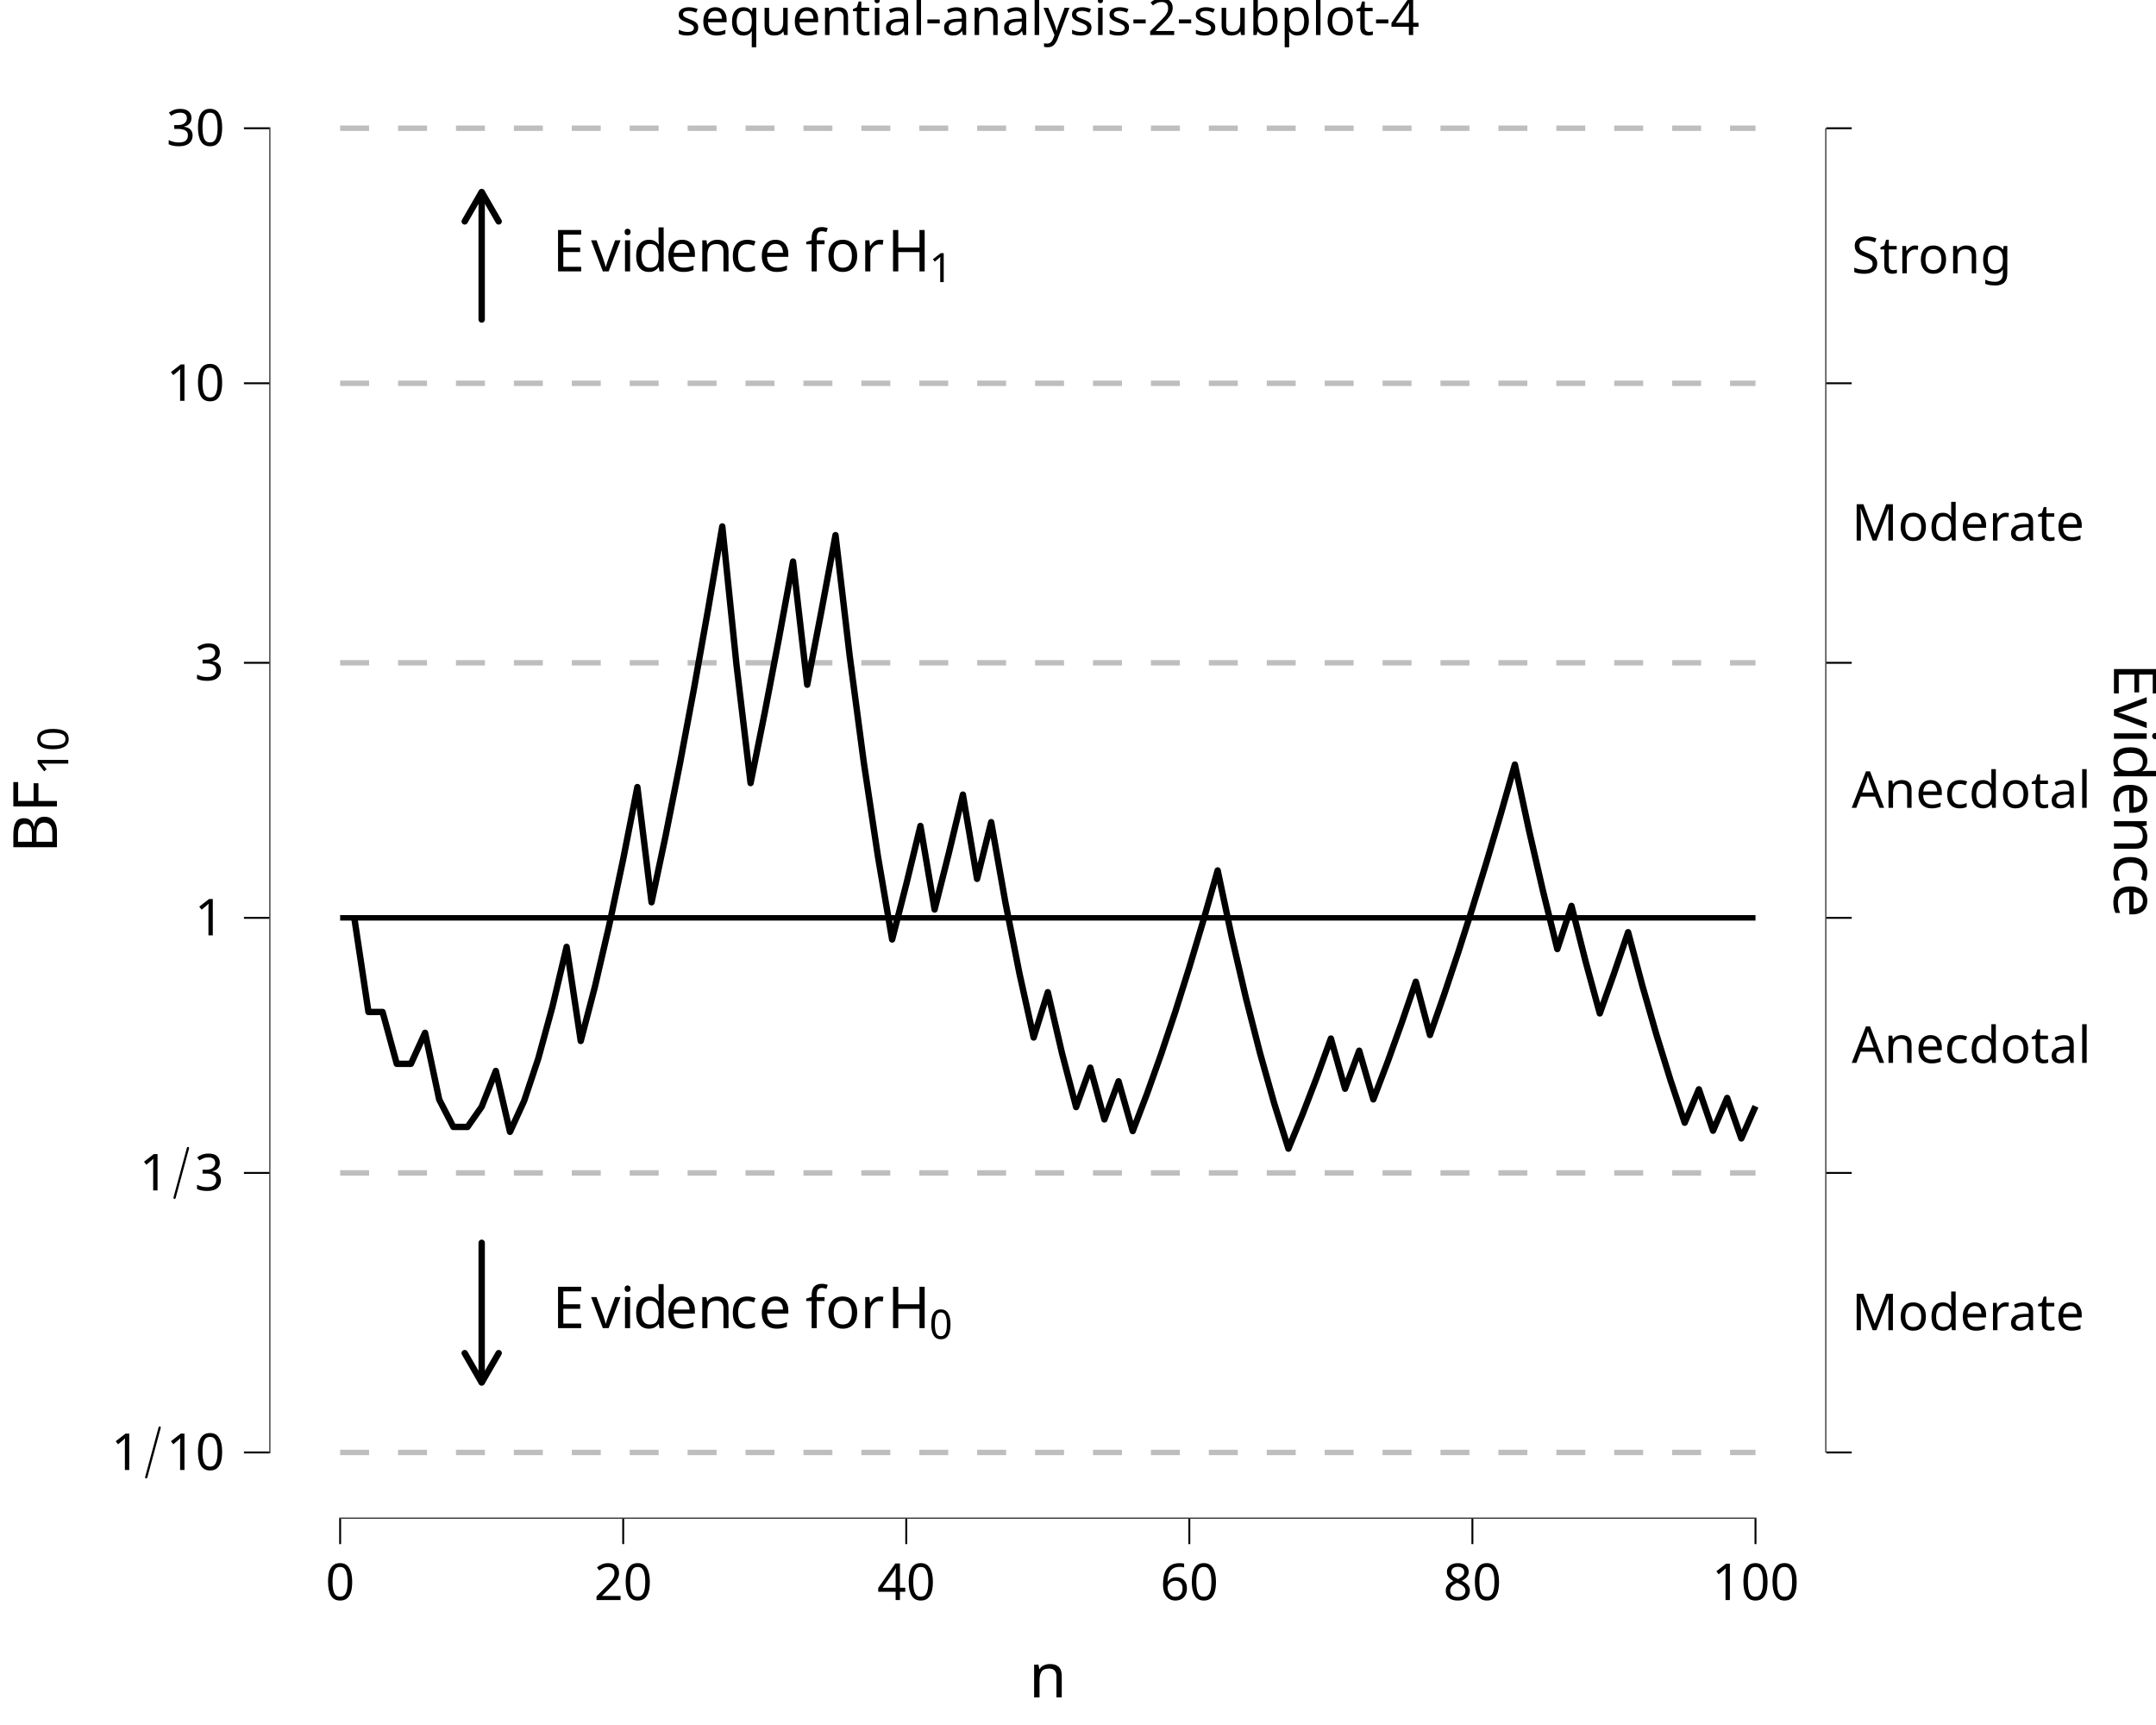
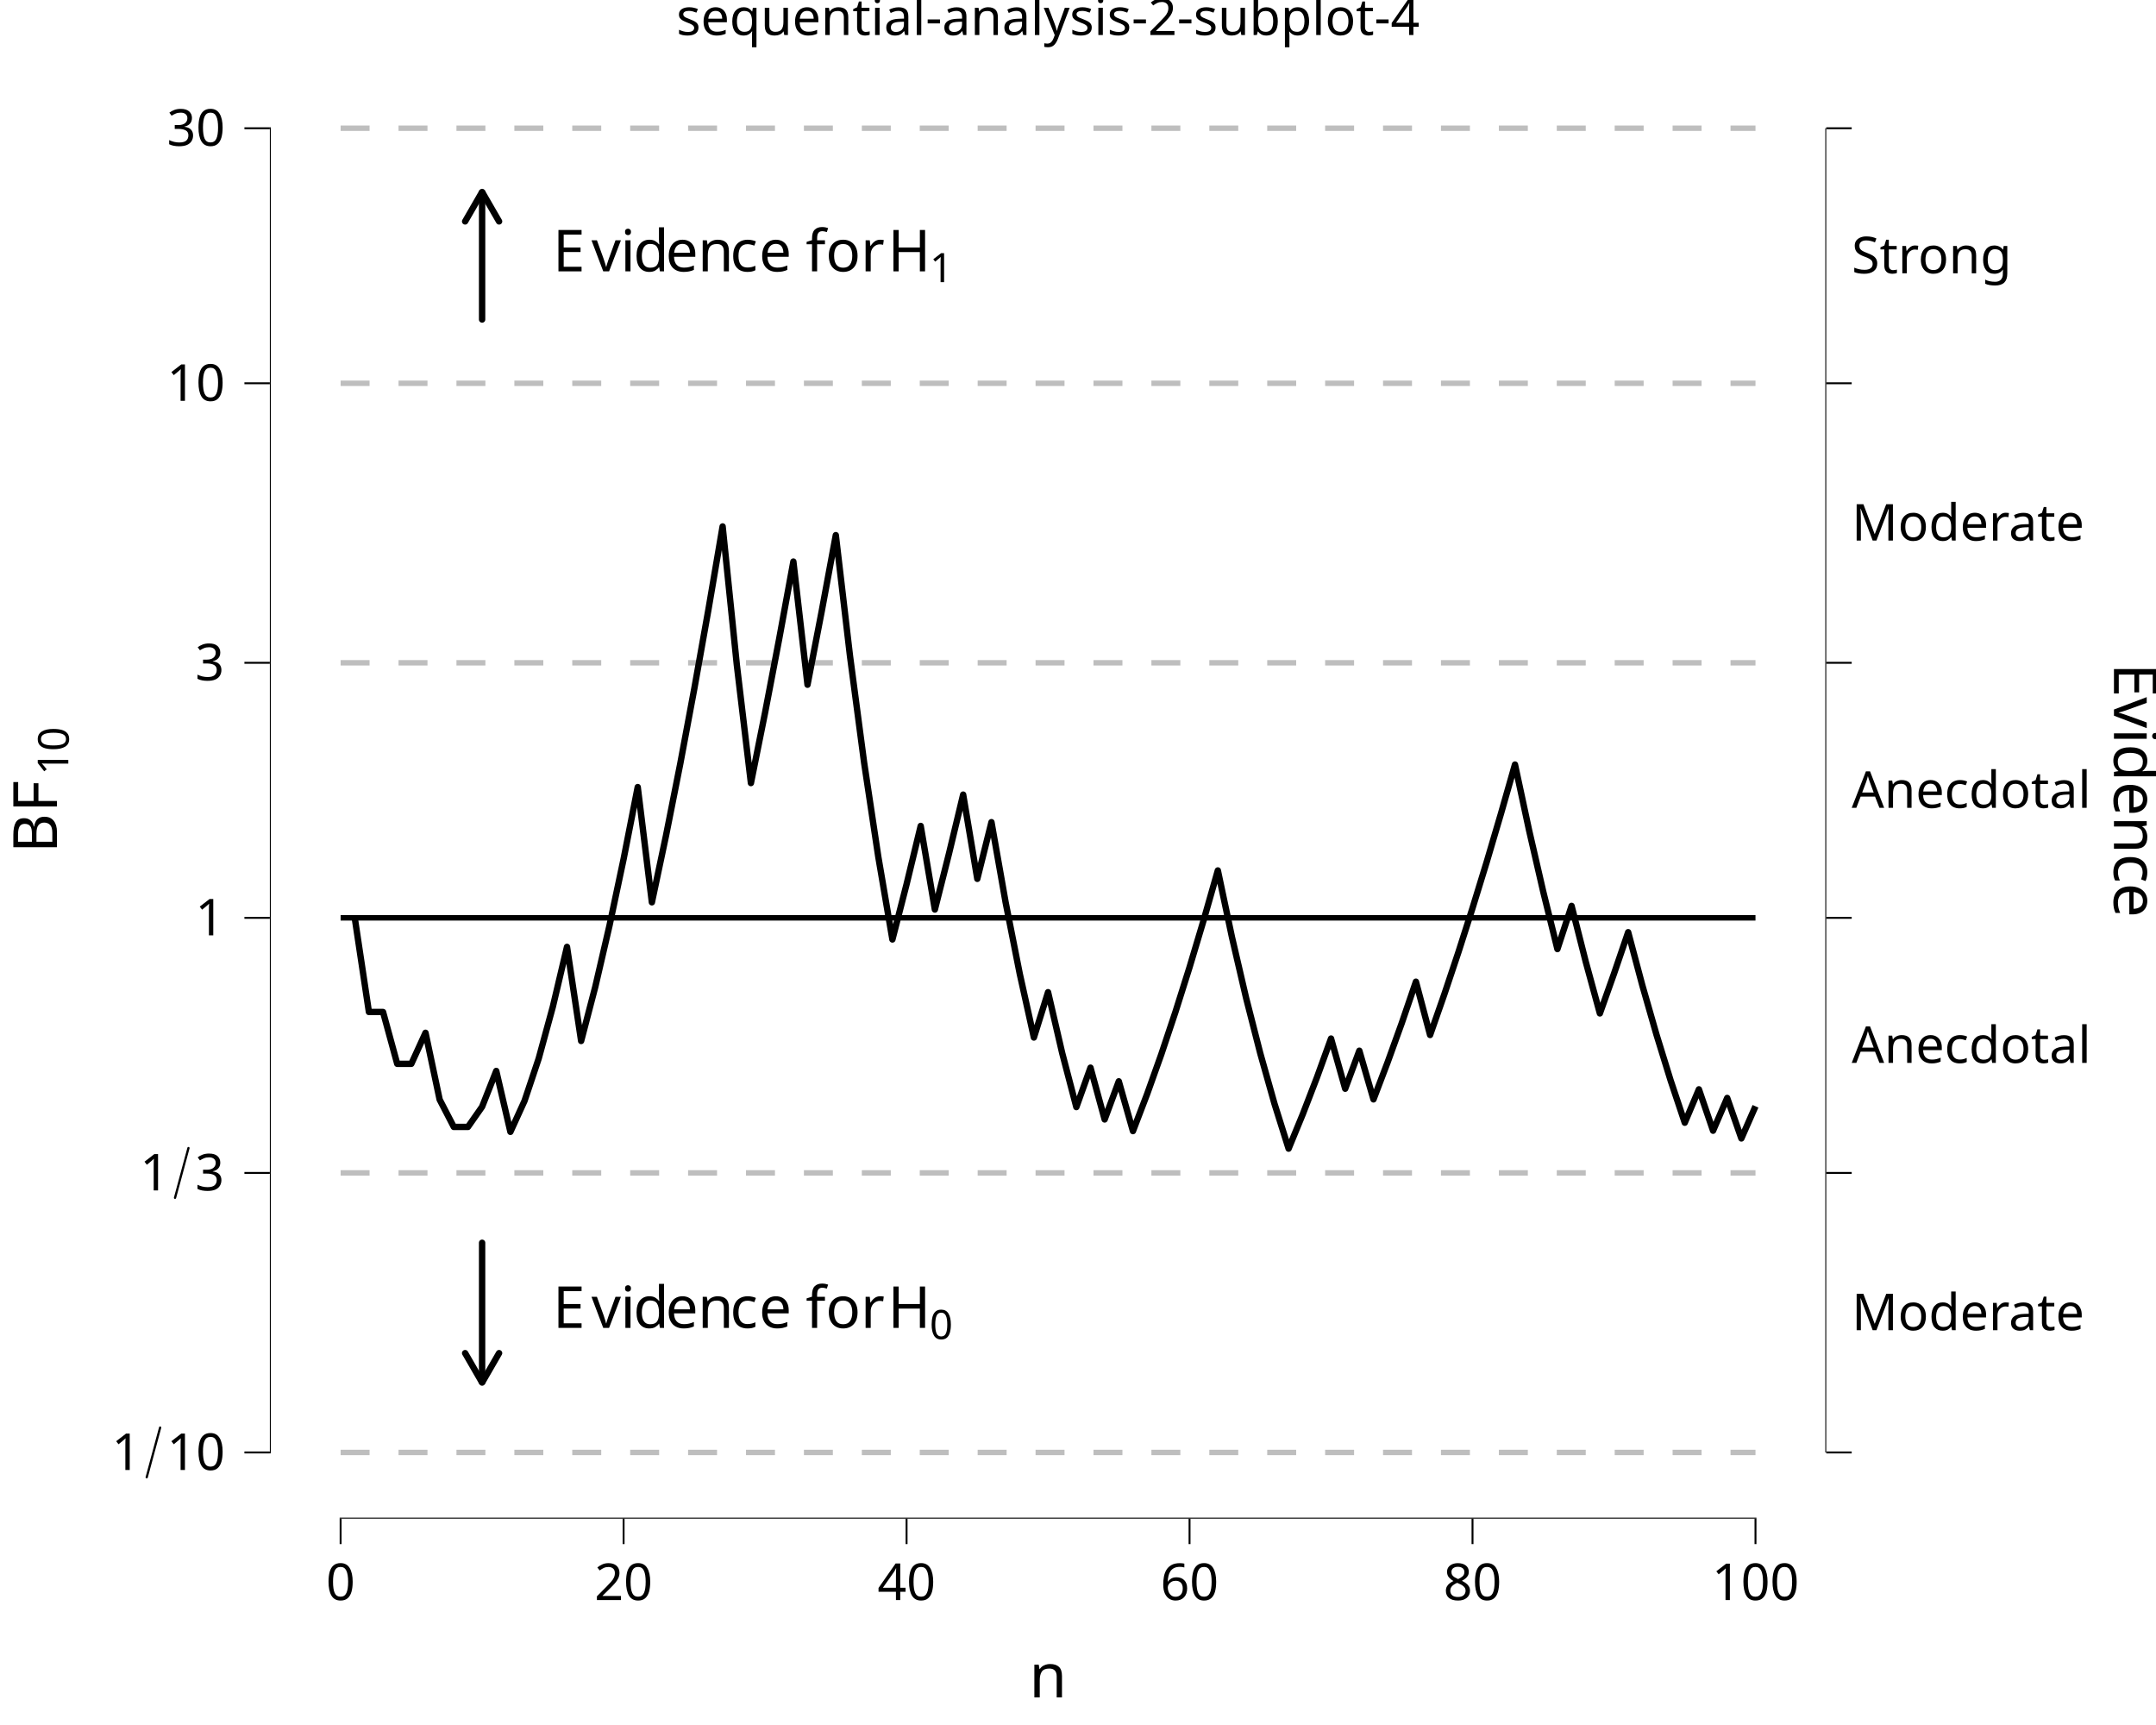
<svg xmlns="http://www.w3.org/2000/svg" class="svglite" data-engine-version="2.0" width="720.00pt" height="576.00pt" viewBox="0 0 720.00 576.00">
  <defs>
    <style type="text/css">
    .svglite line, .svglite polyline, .svglite polygon, .svglite path, .svglite rect, .svglite circle {
      fill: none;
      stroke: #000000;
      stroke-linecap: round;
      stroke-linejoin: round;
      stroke-miterlimit: 10.00;
    }
  </style>
  </defs>
  <rect width="100%" height="100%" style="stroke: none; fill: #FFFFFF;" />
  <defs>
    <clipPath id="cpMC4wMHw3MjAuMDB8MC4wMHw1NzYuMDA=">
      <rect x="0.00" y="0.00" width="720.00" height="576.00" />
    </clipPath>
  </defs>
  <g clip-path="url(#cpMC4wMHw3MjAuMDB8MC4wMHw1NzYuMDA=)">
-     <rect x="-0" y="0.00" width="720.00" height="576.00" style="stroke-width: 10.67; stroke: none;" />
+     <rect x="0" y="0.00" width="720.00" height="576.00" style="stroke-width: 10.67; stroke: none;" />
  </g>
  <defs>
-     <clipPath id="cpODkuOTZ8NjA5Ljg4fDIwLjcxfDUwNy4wOQ==">
-       <rect x="89.96" y="20.71" width="519.92" height="486.39" />
+     <clipPath id="cpOTAuMTJ8NjA5Ljg4fDIwLjcxfDUwNy4wOQ==">
+       <rect x="90.12" y="20.71" width="519.76" height="486.39" />
    </clipPath>
  </defs>
-   <g clip-path="url(#cpODkuOTZ8NjA5Ljg4fDIwLjcxfDUwNy4wOQ==)">
-     <rect x="89.96" y="20.71" width="519.92" height="486.39" style="stroke-width: 10.67; stroke: none;" />
-     <line x1="113.59" y1="484.99" x2="586.25" y2="484.99" style="stroke-width: 1.81; stroke: #BEBEBE; stroke-dasharray: 9.67,9.67; stroke-linecap: butt;" />
-     <line x1="113.59" y1="391.65" x2="586.25" y2="391.65" style="stroke-width: 1.81; stroke: #BEBEBE; stroke-dasharray: 9.67,9.67; stroke-linecap: butt;" />
-     <line x1="113.59" y1="306.48" x2="586.25" y2="306.48" style="stroke-width: 1.81; stroke-linecap: butt;" />
-     <line x1="113.59" y1="221.32" x2="586.25" y2="221.32" style="stroke-width: 1.81; stroke: #BEBEBE; stroke-dasharray: 9.67,9.67; stroke-linecap: butt;" />
-     <line x1="113.59" y1="127.98" x2="586.25" y2="127.98" style="stroke-width: 1.81; stroke: #BEBEBE; stroke-dasharray: 9.67,9.67; stroke-linecap: butt;" />
-     <line x1="113.59" y1="42.82" x2="586.25" y2="42.82" style="stroke-width: 1.81; stroke: #BEBEBE; stroke-dasharray: 9.67,9.67; stroke-linecap: butt;" />
-     <polyline points="118.32,306.48 123.05,337.92 127.77,337.92 132.50,355.22 137.23,355.22 141.95,344.86 146.68,367.17 151.40,376.30 156.13,376.30 160.86,369.55 165.58,357.60 170.31,377.94 175.04,367.59 179.76,353.45 184.49,336.16 189.22,316.17 193.94,347.60 198.67,329.49 203.40,309.15 208.12,286.85 212.85,262.81 217.58,301.29 222.30,278.99 227.03,255.15 231.76,229.92 236.48,203.43 241.21,175.78 245.94,221.88 250.66,261.48 255.39,237.94 260.11,213.26 264.84,187.51 269.57,228.64 274.29,204.16 279.02,178.69 283.75,218.99 288.47,254.62 293.20,286.05 297.93,313.70 302.65,295.27 307.38,275.79 312.11,303.70 316.83,285.01 321.56,265.33 326.29,293.46 331.01,274.53 335.74,301.27 340.47,325.17 345.19,346.44 349.92,331.30 354.65,351.64 359.37,369.67 364.10,356.50 368.82,373.80 373.55,361.06 378.28,377.69 383.00,365.35 387.73,352.10 392.46,337.97 397.18,322.99 401.91,307.21 406.64,290.65 411.36,312.95 416.09,333.29 420.82,351.77 425.54,368.50 430.27,383.55 435.00,372.08 439.72,359.81 444.45,346.78 449.18,363.54 453.90,350.84 458.63,367.10 463.36,354.70 468.08,341.60 472.81,327.80 477.54,345.60 482.26,332.12 486.99,317.98 491.71,303.22 496.44,287.83 501.17,271.85 505.89,255.29 510.62,277.29 515.35,297.81 520.07,316.91 524.80,302.49 529.53,321.10 534.25,338.40 538.98,325.12 543.71,311.27 548.43,328.99 553.16,345.47 557.89,360.75 562.61,374.89 567.34,363.74 572.07,377.56 576.79,366.62 581.52,380.14 586.25,369.40 " style="stroke-width: 2.13; stroke-linecap: butt;" />
-     <line x1="160.86" y1="414.98" x2="160.86" y2="461.65" style="stroke-width: 2.13; stroke-linejoin: bevel;" />
-     <polyline points="155.19,451.83 160.86,461.65 166.53,451.83 " style="stroke-width: 2.13; stroke-linejoin: bevel;" />
-     <line x1="160.86" y1="106.69" x2="160.86" y2="64.11" style="stroke-width: 2.13; stroke-linejoin: bevel;" />
-     <polyline points="166.53,73.93 160.86,64.11 155.19,73.93 " style="stroke-width: 2.13; stroke-linejoin: bevel;" />
-     <text x="184.49" y="443.48" style="font-size: 19.35px; font-family: sans;" textLength="12.91px" lengthAdjust="spacingAndGlyphs">E</text>
-     <text x="197.40" y="443.48" style="font-size: 19.35px; font-family: sans;" textLength="9.68px" lengthAdjust="spacingAndGlyphs">v</text>
-     <text x="207.08" y="443.48" style="font-size: 19.35px; font-family: sans;" textLength="4.30px" lengthAdjust="spacingAndGlyphs">i</text>
-     <text x="211.38" y="443.48" style="font-size: 19.35px; font-family: sans;" textLength="10.76px" lengthAdjust="spacingAndGlyphs">d</text>
-     <text x="222.14" y="443.48" style="font-size: 19.35px; font-family: sans;" textLength="10.76px" lengthAdjust="spacingAndGlyphs">e</text>
-     <text x="232.90" y="443.48" style="font-size: 19.35px; font-family: sans;" textLength="10.76px" lengthAdjust="spacingAndGlyphs">n</text>
-     <text x="243.66" y="443.48" style="font-size: 19.35px; font-family: sans;" textLength="9.68px" lengthAdjust="spacingAndGlyphs">c</text>
-     <text x="253.34" y="443.48" style="font-size: 19.35px; font-family: sans;" textLength="10.76px" lengthAdjust="spacingAndGlyphs">e</text>
-     <text x="264.10" y="443.48" style="font-size: 19.35px; font-family: sans;" textLength="4.84px" lengthAdjust="spacingAndGlyphs"> </text>
-     <text x="268.94" y="443.48" style="font-size: 19.35px; font-family: sans;" textLength="22.58px" lengthAdjust="spacingAndGlyphs">for</text>
-     <text x="291.52" y="443.48" style="font-size: 19.35px; font-family: sans;" textLength="4.84px" lengthAdjust="spacingAndGlyphs"> </text>
-     <text x="296.36" y="443.48" style="font-size: 19.35px; font-family: sans;" textLength="13.98px" lengthAdjust="spacingAndGlyphs">H</text>
-     <text x="310.34" y="447.05" style="font-size: 13.54px; font-family: sans;" textLength="7.53px" lengthAdjust="spacingAndGlyphs">0</text>
-     <text x="184.49" y="90.62" style="font-size: 19.35px; font-family: sans;" textLength="12.91px" lengthAdjust="spacingAndGlyphs">E</text>
-     <text x="197.40" y="90.62" style="font-size: 19.35px; font-family: sans;" textLength="9.68px" lengthAdjust="spacingAndGlyphs">v</text>
-     <text x="207.08" y="90.62" style="font-size: 19.35px; font-family: sans;" textLength="4.30px" lengthAdjust="spacingAndGlyphs">i</text>
-     <text x="211.38" y="90.62" style="font-size: 19.35px; font-family: sans;" textLength="10.76px" lengthAdjust="spacingAndGlyphs">d</text>
-     <text x="222.14" y="90.62" style="font-size: 19.35px; font-family: sans;" textLength="10.76px" lengthAdjust="spacingAndGlyphs">e</text>
-     <text x="232.90" y="90.62" style="font-size: 19.35px; font-family: sans;" textLength="10.76px" lengthAdjust="spacingAndGlyphs">n</text>
-     <text x="243.66" y="90.62" style="font-size: 19.35px; font-family: sans;" textLength="9.68px" lengthAdjust="spacingAndGlyphs">c</text>
-     <text x="253.34" y="90.62" style="font-size: 19.35px; font-family: sans;" textLength="10.76px" lengthAdjust="spacingAndGlyphs">e</text>
-     <text x="264.10" y="90.62" style="font-size: 19.35px; font-family: sans;" textLength="4.84px" lengthAdjust="spacingAndGlyphs"> </text>
-     <text x="268.94" y="90.62" style="font-size: 19.35px; font-family: sans;" textLength="22.58px" lengthAdjust="spacingAndGlyphs">for</text>
-     <text x="291.52" y="90.62" style="font-size: 19.35px; font-family: sans;" textLength="4.84px" lengthAdjust="spacingAndGlyphs"> </text>
-     <text x="296.36" y="90.62" style="font-size: 19.35px; font-family: sans;" textLength="13.98px" lengthAdjust="spacingAndGlyphs">H</text>
-     <text x="310.34" y="94.20" style="font-size: 13.54px; font-family: sans;" textLength="7.53px" lengthAdjust="spacingAndGlyphs">1</text>
-     <line x1="113.27" y1="507.09" x2="586.56" y2="507.09" style="stroke-width: 0.64; stroke-linecap: butt;" />
-     <line x1="89.96" y1="485.30" x2="89.96" y2="42.50" style="stroke-width: 0.64; stroke-linecap: butt;" />
+   <g clip-path="url(#cpOTAuMTJ8NjA5Ljg4fDIwLjcxfDUwNy4wOQ==)">
+     <rect x="90.12" y="20.71" width="519.76" height="486.39" style="stroke-width: 10.67; stroke: none;" />
+     <line x1="113.75" y1="484.99" x2="586.25" y2="484.99" style="stroke-width: 1.81; stroke: #BEBEBE; stroke-dasharray: 9.67,9.67; stroke-linecap: butt;" />
+     <line x1="113.75" y1="391.65" x2="586.25" y2="391.65" style="stroke-width: 1.81; stroke: #BEBEBE; stroke-dasharray: 9.67,9.67; stroke-linecap: butt;" />
+     <line x1="113.75" y1="306.48" x2="586.25" y2="306.48" style="stroke-width: 1.81; stroke-linecap: butt;" />
+     <line x1="113.75" y1="221.32" x2="586.25" y2="221.32" style="stroke-width: 1.81; stroke: #BEBEBE; stroke-dasharray: 9.67,9.67; stroke-linecap: butt;" />
+     <line x1="113.75" y1="127.98" x2="586.25" y2="127.98" style="stroke-width: 1.81; stroke: #BEBEBE; stroke-dasharray: 9.67,9.67; stroke-linecap: butt;" />
+     <line x1="113.75" y1="42.82" x2="586.25" y2="42.82" style="stroke-width: 1.81; stroke: #BEBEBE; stroke-dasharray: 9.67,9.67; stroke-linecap: butt;" />
+     <polyline points="118.47,306.48 123.20,337.92 127.92,337.92 132.65,355.22 137.37,355.22 142.10,344.86 146.82,367.17 151.55,376.30 156.27,376.30 161.00,369.55 165.72,357.60 170.45,377.94 175.17,367.59 179.90,353.45 184.62,336.16 189.35,316.17 194.07,347.60 198.80,329.49 203.52,309.15 208.25,286.85 212.97,262.81 217.70,301.29 222.42,278.99 227.15,255.15 231.87,229.92 236.60,203.43 241.32,175.78 246.05,221.88 250.77,261.48 255.50,237.94 260.22,213.26 264.95,187.51 269.67,228.64 274.40,204.16 279.12,178.69 283.85,218.99 288.57,254.62 293.30,286.05 298.02,313.70 302.75,295.27 307.47,275.79 312.20,303.70 316.92,285.01 321.65,265.33 326.37,293.46 331.10,274.53 335.82,301.27 340.55,325.17 345.27,346.44 350.00,331.30 354.72,351.64 359.45,369.67 364.17,356.50 368.90,373.80 373.62,361.06 378.35,377.69 383.07,365.35 387.80,352.10 392.52,337.97 397.25,322.99 401.97,307.21 406.70,290.65 411.42,312.95 416.15,333.29 420.88,351.77 425.60,368.50 430.33,383.55 435.05,372.08 439.78,359.81 444.50,346.78 449.23,363.54 453.95,350.84 458.68,367.10 463.40,354.70 468.13,341.60 472.85,327.80 477.58,345.60 482.30,332.12 487.03,317.98 491.75,303.22 496.48,287.83 501.20,271.85 505.93,255.29 510.65,277.29 515.38,297.81 520.10,316.91 524.83,302.49 529.55,321.10 534.28,338.40 539.00,325.12 543.73,311.27 548.45,328.99 553.18,345.47 557.90,360.75 562.63,374.89 567.35,363.74 572.08,377.56 576.80,366.62 581.53,380.14 586.25,369.40 " style="stroke-width: 2.13; stroke-linecap: butt;" />
+     <line x1="161.00" y1="414.98" x2="161.00" y2="461.65" style="stroke-width: 2.13; stroke-linejoin: bevel;" />
+     <polyline points="155.33,451.83 161.00,461.65 166.67,451.83 " style="stroke-width: 2.13; stroke-linejoin: bevel;" />
+     <line x1="161.00" y1="106.69" x2="161.00" y2="64.11" style="stroke-width: 2.13; stroke-linejoin: bevel;" />
+     <polyline points="166.67,73.93 161.00,64.11 155.33,73.93 " style="stroke-width: 2.13; stroke-linejoin: bevel;" />
+     <text x="184.62" y="443.40" style="font-size: 19.35px; font-family: sans;" textLength="12.91px" lengthAdjust="spacingAndGlyphs">E</text>
+     <text x="197.53" y="443.40" style="font-size: 19.35px; font-family: sans;" textLength="9.68px" lengthAdjust="spacingAndGlyphs">v</text>
+     <text x="207.21" y="443.40" style="font-size: 19.35px; font-family: sans;" textLength="4.30px" lengthAdjust="spacingAndGlyphs">i</text>
+     <text x="211.51" y="443.40" style="font-size: 19.35px; font-family: sans;" textLength="10.76px" lengthAdjust="spacingAndGlyphs">d</text>
+     <text x="222.27" y="443.40" style="font-size: 19.35px; font-family: sans;" textLength="10.76px" lengthAdjust="spacingAndGlyphs">e</text>
+     <text x="233.03" y="443.40" style="font-size: 19.35px; font-family: sans;" textLength="10.76px" lengthAdjust="spacingAndGlyphs">n</text>
+     <text x="243.79" y="443.40" style="font-size: 19.35px; font-family: sans;" textLength="9.68px" lengthAdjust="spacingAndGlyphs">c</text>
+     <text x="253.47" y="443.40" style="font-size: 19.35px; font-family: sans;" textLength="10.76px" lengthAdjust="spacingAndGlyphs">e</text>
+     <text x="264.23" y="443.40" style="font-size: 19.35px; font-family: sans;" textLength="4.84px" lengthAdjust="spacingAndGlyphs"> </text>
+     <text x="269.07" y="443.40" style="font-size: 19.35px; font-family: sans;" textLength="22.58px" lengthAdjust="spacingAndGlyphs">for</text>
+     <text x="291.65" y="443.40" style="font-size: 19.35px; font-family: sans;" textLength="4.84px" lengthAdjust="spacingAndGlyphs"> </text>
+     <text x="296.49" y="443.40" style="font-size: 19.35px; font-family: sans;" textLength="13.98px" lengthAdjust="spacingAndGlyphs">H</text>
+     <text x="310.47" y="447.13" style="font-size: 13.54px; font-family: sans;" textLength="7.53px" lengthAdjust="spacingAndGlyphs">0</text>
+     <text x="184.62" y="90.61" style="font-size: 19.35px; font-family: sans;" textLength="12.91px" lengthAdjust="spacingAndGlyphs">E</text>
+     <text x="197.53" y="90.61" style="font-size: 19.35px; font-family: sans;" textLength="9.68px" lengthAdjust="spacingAndGlyphs">v</text>
+     <text x="207.21" y="90.61" style="font-size: 19.35px; font-family: sans;" textLength="4.30px" lengthAdjust="spacingAndGlyphs">i</text>
+     <text x="211.51" y="90.61" style="font-size: 19.35px; font-family: sans;" textLength="10.76px" lengthAdjust="spacingAndGlyphs">d</text>
+     <text x="222.27" y="90.61" style="font-size: 19.35px; font-family: sans;" textLength="10.76px" lengthAdjust="spacingAndGlyphs">e</text>
+     <text x="233.03" y="90.61" style="font-size: 19.35px; font-family: sans;" textLength="10.76px" lengthAdjust="spacingAndGlyphs">n</text>
+     <text x="243.79" y="90.61" style="font-size: 19.35px; font-family: sans;" textLength="9.68px" lengthAdjust="spacingAndGlyphs">c</text>
+     <text x="253.47" y="90.61" style="font-size: 19.35px; font-family: sans;" textLength="10.76px" lengthAdjust="spacingAndGlyphs">e</text>
+     <text x="264.23" y="90.61" style="font-size: 19.35px; font-family: sans;" textLength="4.84px" lengthAdjust="spacingAndGlyphs"> </text>
+     <text x="269.07" y="90.61" style="font-size: 19.35px; font-family: sans;" textLength="22.58px" lengthAdjust="spacingAndGlyphs">for</text>
+     <text x="291.65" y="90.61" style="font-size: 19.35px; font-family: sans;" textLength="4.84px" lengthAdjust="spacingAndGlyphs"> </text>
+     <text x="296.49" y="90.61" style="font-size: 19.35px; font-family: sans;" textLength="13.98px" lengthAdjust="spacingAndGlyphs">H</text>
+     <text x="310.47" y="94.21" style="font-size: 13.54px; font-family: sans;" textLength="7.53px" lengthAdjust="spacingAndGlyphs">1</text>
+     <line x1="113.43" y1="507.09" x2="586.57" y2="507.09" style="stroke-width: 0.64; stroke-linecap: butt;" />
+     <line x1="90.12" y1="485.30" x2="90.12" y2="42.50" style="stroke-width: 0.64; stroke-linecap: butt;" />
    <line x1="609.88" y1="484.99" x2="609.88" y2="42.82" style="stroke-width: 0.64; stroke-linecap: butt;" />
-     <rect x="89.96" y="20.71" width="519.92" height="486.39" style="stroke-width: 0.00; stroke: none;" />
+     <rect x="90.12" y="20.71" width="519.76" height="486.39" style="stroke-width: 0.00; stroke: none;" />
  </g>
  <g clip-path="url(#cpMC4wMHw3MjAuMDB8MC4wMHw1NzYuMDA=)">
-     <polyline points="89.96,507.09 89.96,20.71 " style="stroke-width: 0.00; stroke: none; stroke-linecap: butt;" />
-     <text x="37.13" y="490.84" style="font-size: 17.00px; font-family: sans;" textLength="9.46px" lengthAdjust="spacingAndGlyphs">1</text>
-     <polyline points="48.83,493.29 53.32,476.68 " style="stroke-width: 0.75;" />
-     <text x="55.57" y="490.84" style="font-size: 17.00px; font-family: sans;" textLength="18.91px" lengthAdjust="spacingAndGlyphs">10</text>
-     <text x="46.58" y="397.50" style="font-size: 17.00px; font-family: sans;" textLength="9.46px" lengthAdjust="spacingAndGlyphs">1</text>
-     <polyline points="58.29,399.96 62.78,383.35 " style="stroke-width: 0.75;" />
-     <text x="65.03" y="397.50" style="font-size: 17.00px; font-family: sans;" textLength="9.46px" lengthAdjust="spacingAndGlyphs">3</text>
-     <text x="65.03" y="312.33" style="font-size: 17.00px; font-family: sans;" textLength="9.46px" lengthAdjust="spacingAndGlyphs">1</text>
-     <text x="65.03" y="227.17" style="font-size: 17.00px; font-family: sans;" textLength="9.46px" lengthAdjust="spacingAndGlyphs">3</text>
-     <text x="55.57" y="133.84" style="font-size: 17.00px; font-family: sans;" textLength="18.91px" lengthAdjust="spacingAndGlyphs">10</text>
-     <text x="55.57" y="48.67" style="font-size: 17.00px; font-family: sans;" textLength="18.91px" lengthAdjust="spacingAndGlyphs">30</text>
-     <polyline points="81.46,484.99 89.96,484.99 " style="stroke-width: 0.64; stroke-linecap: butt;" />
-     <polyline points="81.46,391.65 89.96,391.65 " style="stroke-width: 0.64; stroke-linecap: butt;" />
-     <polyline points="81.46,306.48 89.96,306.48 " style="stroke-width: 0.64; stroke-linecap: butt;" />
-     <polyline points="81.46,221.32 89.96,221.32 " style="stroke-width: 0.64; stroke-linecap: butt;" />
-     <polyline points="81.46,127.98 89.96,127.98 " style="stroke-width: 0.64; stroke-linecap: butt;" />
-     <polyline points="81.46,42.82 89.96,42.82 " style="stroke-width: 0.64; stroke-linecap: butt;" />
+     <polyline points="90.12,507.09 90.12,20.71 " style="stroke-width: 0.00; stroke: none; stroke-linecap: butt;" />
+     <text x="37.29" y="490.84" style="font-size: 17.00px; font-family: sans;" textLength="9.46px" lengthAdjust="spacingAndGlyphs">1</text>
+     <polyline points="48.99,493.29 53.48,476.68 " style="stroke-width: 0.75;" />
+     <text x="55.73" y="490.84" style="font-size: 17.00px; font-family: sans;" textLength="18.91px" lengthAdjust="spacingAndGlyphs">10</text>
+     <text x="46.75" y="397.50" style="font-size: 17.00px; font-family: sans;" textLength="9.46px" lengthAdjust="spacingAndGlyphs">1</text>
+     <polyline points="58.45,399.96 62.94,383.35 " style="stroke-width: 0.75;" />
+     <text x="65.19" y="397.50" style="font-size: 17.00px; font-family: sans;" textLength="9.46px" lengthAdjust="spacingAndGlyphs">3</text>
+     <text x="65.19" y="312.33" style="font-size: 17.00px; font-family: sans;" textLength="9.46px" lengthAdjust="spacingAndGlyphs">1</text>
+     <text x="65.19" y="227.17" style="font-size: 17.00px; font-family: sans;" textLength="9.46px" lengthAdjust="spacingAndGlyphs">3</text>
+     <text x="55.73" y="133.84" style="font-size: 17.00px; font-family: sans;" textLength="18.91px" lengthAdjust="spacingAndGlyphs">10</text>
+     <text x="55.73" y="48.67" style="font-size: 17.00px; font-family: sans;" textLength="18.91px" lengthAdjust="spacingAndGlyphs">30</text>
+     <polyline points="81.62,484.99 90.12,484.99 " style="stroke-width: 0.64; stroke-linecap: butt;" />
+     <polyline points="81.62,391.65 90.12,391.65 " style="stroke-width: 0.64; stroke-linecap: butt;" />
+     <polyline points="81.62,306.48 90.12,306.48 " style="stroke-width: 0.64; stroke-linecap: butt;" />
+     <polyline points="81.62,221.32 90.12,221.32 " style="stroke-width: 0.64; stroke-linecap: butt;" />
+     <polyline points="81.62,127.98 90.12,127.98 " style="stroke-width: 0.64; stroke-linecap: butt;" />
+     <polyline points="81.62,42.82 90.12,42.82 " style="stroke-width: 0.64; stroke-linecap: butt;" />
    <polyline points="609.88,507.09 609.88,20.71 " style="stroke-width: 0.00; stroke: none; stroke-linecap: butt;" />
    <polyline points="618.38,484.99 609.88,484.99 " style="stroke-width: 0.64; stroke-linecap: butt;" />
    <polyline points="618.38,438.32 609.88,438.32 " style="stroke-width: 0.64; stroke: none; stroke-linecap: butt;" />
    <polyline points="618.38,391.65 609.88,391.65 " style="stroke-width: 0.64; stroke-linecap: butt;" />
    <polyline points="618.38,349.07 609.88,349.07 " style="stroke-width: 0.64; stroke: none; stroke-linecap: butt;" />
    <polyline points="618.38,306.48 609.88,306.48 " style="stroke-width: 0.64; stroke-linecap: butt;" />
    <polyline points="618.38,263.90 609.88,263.90 " style="stroke-width: 0.64; stroke: none; stroke-linecap: butt;" />
    <polyline points="618.38,221.32 609.88,221.32 " style="stroke-width: 0.64; stroke-linecap: butt;" />
    <polyline points="618.38,174.65 609.88,174.65 " style="stroke-width: 0.64; stroke: none; stroke-linecap: butt;" />
    <polyline points="618.38,127.98 609.88,127.98 " style="stroke-width: 0.64; stroke-linecap: butt;" />
    <polyline points="618.38,85.40 609.88,85.40 " style="stroke-width: 0.64; stroke: none; stroke-linecap: butt;" />
    <polyline points="618.38,42.82 609.88,42.82 " style="stroke-width: 0.64; stroke-linecap: butt;" />
    <text x="618.38" y="444.17" style="font-size: 17.00px; font-family: sans;" textLength="71.83px" lengthAdjust="spacingAndGlyphs">Moderate</text>
    <text x="618.38" y="354.92" style="font-size: 17.00px; font-family: sans;" textLength="75.62px" lengthAdjust="spacingAndGlyphs">Anecdotal</text>
    <text x="618.38" y="269.75" style="font-size: 17.00px; font-family: sans;" textLength="75.62px" lengthAdjust="spacingAndGlyphs">Anecdotal</text>
    <text x="618.38" y="180.50" style="font-size: 17.00px; font-family: sans;" textLength="71.83px" lengthAdjust="spacingAndGlyphs">Moderate</text>
    <text x="618.38" y="91.25" style="font-size: 17.00px; font-family: sans;" textLength="50.09px" lengthAdjust="spacingAndGlyphs">Strong</text>
-     <polyline points="89.96,507.09 609.88,507.09 " style="stroke-width: 0.00; stroke: none; stroke-linecap: butt;" />
-     <polyline points="113.59,515.60 113.59,507.09 " style="stroke-width: 0.64; stroke-linecap: butt;" />
-     <polyline points="208.12,515.60 208.12,507.09 " style="stroke-width: 0.64; stroke-linecap: butt;" />
-     <polyline points="302.65,515.60 302.65,507.09 " style="stroke-width: 0.64; stroke-linecap: butt;" />
-     <polyline points="397.18,515.60 397.18,507.09 " style="stroke-width: 0.64; stroke-linecap: butt;" />
-     <polyline points="491.71,515.60 491.71,507.09 " style="stroke-width: 0.64; stroke-linecap: butt;" />
+     <polyline points="90.12,507.09 609.88,507.09 " style="stroke-width: 0.00; stroke: none; stroke-linecap: butt;" />
+     <polyline points="113.75,515.60 113.75,507.09 " style="stroke-width: 0.64; stroke-linecap: butt;" />
+     <polyline points="208.25,515.60 208.25,507.09 " style="stroke-width: 0.64; stroke-linecap: butt;" />
+     <polyline points="302.75,515.60 302.75,507.09 " style="stroke-width: 0.64; stroke-linecap: butt;" />
+     <polyline points="397.25,515.60 397.25,507.09 " style="stroke-width: 0.64; stroke-linecap: butt;" />
+     <polyline points="491.75,515.60 491.75,507.09 " style="stroke-width: 0.64; stroke-linecap: butt;" />
    <polyline points="586.25,515.60 586.25,507.09 " style="stroke-width: 0.64; stroke-linecap: butt;" />
-     <text x="113.59" y="534.27" text-anchor="middle" style="font-size: 17.00px; font-family: sans;" textLength="9.46px" lengthAdjust="spacingAndGlyphs">0</text>
-     <text x="208.12" y="534.27" text-anchor="middle" style="font-size: 17.00px; font-family: sans;" textLength="18.91px" lengthAdjust="spacingAndGlyphs">20</text>
-     <text x="302.65" y="534.27" text-anchor="middle" style="font-size: 17.00px; font-family: sans;" textLength="18.91px" lengthAdjust="spacingAndGlyphs">40</text>
-     <text x="397.18" y="534.27" text-anchor="middle" style="font-size: 17.00px; font-family: sans;" textLength="18.91px" lengthAdjust="spacingAndGlyphs">60</text>
-     <text x="491.71" y="534.27" text-anchor="middle" style="font-size: 17.00px; font-family: sans;" textLength="18.91px" lengthAdjust="spacingAndGlyphs">80</text>
+     <text x="113.75" y="534.27" text-anchor="middle" style="font-size: 17.00px; font-family: sans;" textLength="9.46px" lengthAdjust="spacingAndGlyphs">0</text>
+     <text x="208.25" y="534.27" text-anchor="middle" style="font-size: 17.00px; font-family: sans;" textLength="18.91px" lengthAdjust="spacingAndGlyphs">20</text>
+     <text x="302.75" y="534.27" text-anchor="middle" style="font-size: 17.00px; font-family: sans;" textLength="18.91px" lengthAdjust="spacingAndGlyphs">40</text>
+     <text x="397.25" y="534.27" text-anchor="middle" style="font-size: 17.00px; font-family: sans;" textLength="18.91px" lengthAdjust="spacingAndGlyphs">60</text>
+     <text x="491.75" y="534.27" text-anchor="middle" style="font-size: 17.00px; font-family: sans;" textLength="18.91px" lengthAdjust="spacingAndGlyphs">80</text>
    <text x="586.25" y="534.27" text-anchor="middle" style="font-size: 17.00px; font-family: sans;" textLength="28.37px" lengthAdjust="spacingAndGlyphs">100</text>
-     <text x="349.92" y="566.78" text-anchor="middle" style="font-size: 20.40px; font-family: sans;" textLength="11.35px" lengthAdjust="spacingAndGlyphs">n</text>
+     <text x="350.00" y="566.78" text-anchor="middle" style="font-size: 20.40px; font-family: sans;" textLength="11.35px" lengthAdjust="spacingAndGlyphs">n</text>
    <text transform="translate(19.02,284.88) rotate(-90)" style="font-size: 20.40px; font-family: sans;" textLength="13.61px" lengthAdjust="spacingAndGlyphs">B</text>
    <text transform="translate(19.02,271.27) rotate(-90)" style="font-size: 20.40px; font-family: sans;" textLength="12.46px" lengthAdjust="spacingAndGlyphs">F</text>
-     <text transform="translate(22.79,258.81) rotate(-90)" style="font-size: 14.28px; font-family: sans;" textLength="7.94px" lengthAdjust="spacingAndGlyphs">1</text>
-     <text transform="translate(22.79,250.87) rotate(-90)" style="font-size: 14.28px; font-family: sans;" textLength="7.94px" lengthAdjust="spacingAndGlyphs">0</text>
+     <text transform="translate(22.81,258.81) rotate(-90)" style="font-size: 14.28px; font-family: sans;" textLength="7.94px" lengthAdjust="spacingAndGlyphs">1</text>
+     <text transform="translate(22.96,250.87) rotate(-90)" style="font-size: 14.28px; font-family: sans;" textLength="7.94px" lengthAdjust="spacingAndGlyphs">0</text>
    <text transform="translate(705.96,263.90) rotate(90)" text-anchor="middle" style="font-size: 20.40px; font-family: sans;" textLength="83.94px" lengthAdjust="spacingAndGlyphs">Evidence</text>
-     <text x="349.92" y="11.70" text-anchor="middle" style="font-size: 17.00px; font-family: sans;" textLength="235.32px" lengthAdjust="spacingAndGlyphs">sequential-analysis-2-subplot-4</text>
+     <text x="350.00" y="11.70" text-anchor="middle" style="font-size: 17.00px; font-family: sans;" textLength="235.32px" lengthAdjust="spacingAndGlyphs">sequential-analysis-2-subplot-4</text>
  </g>
</svg>
